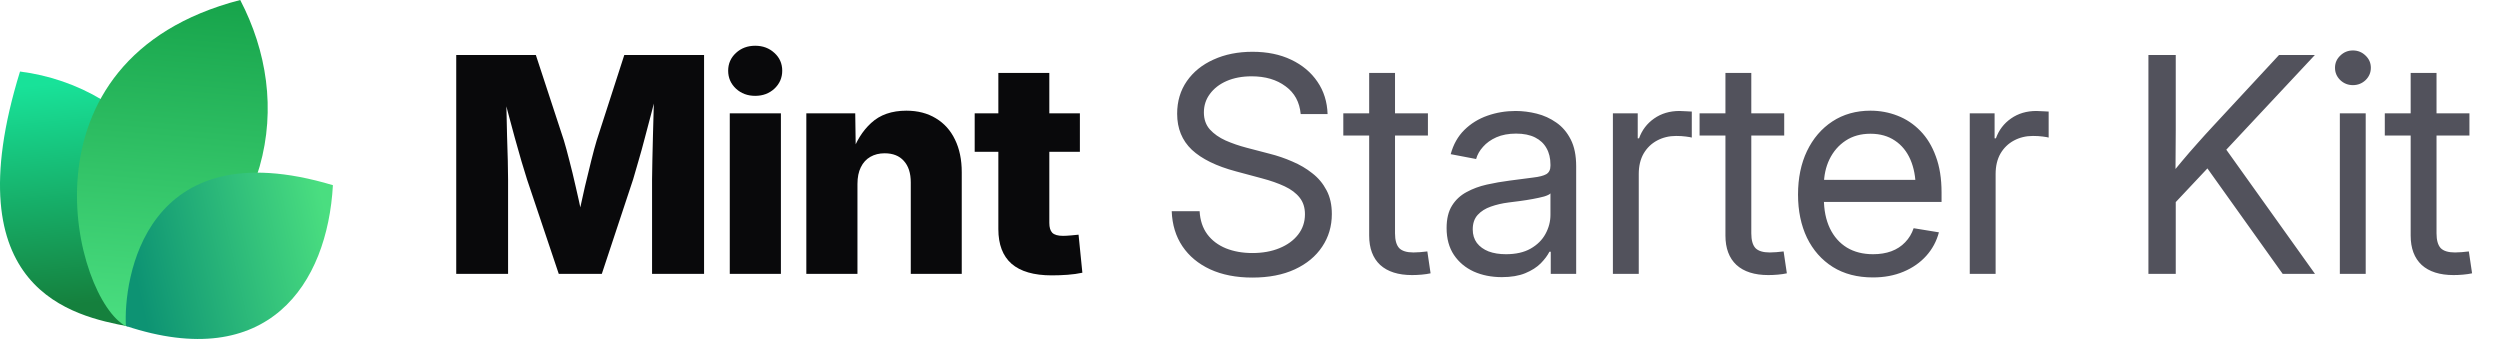
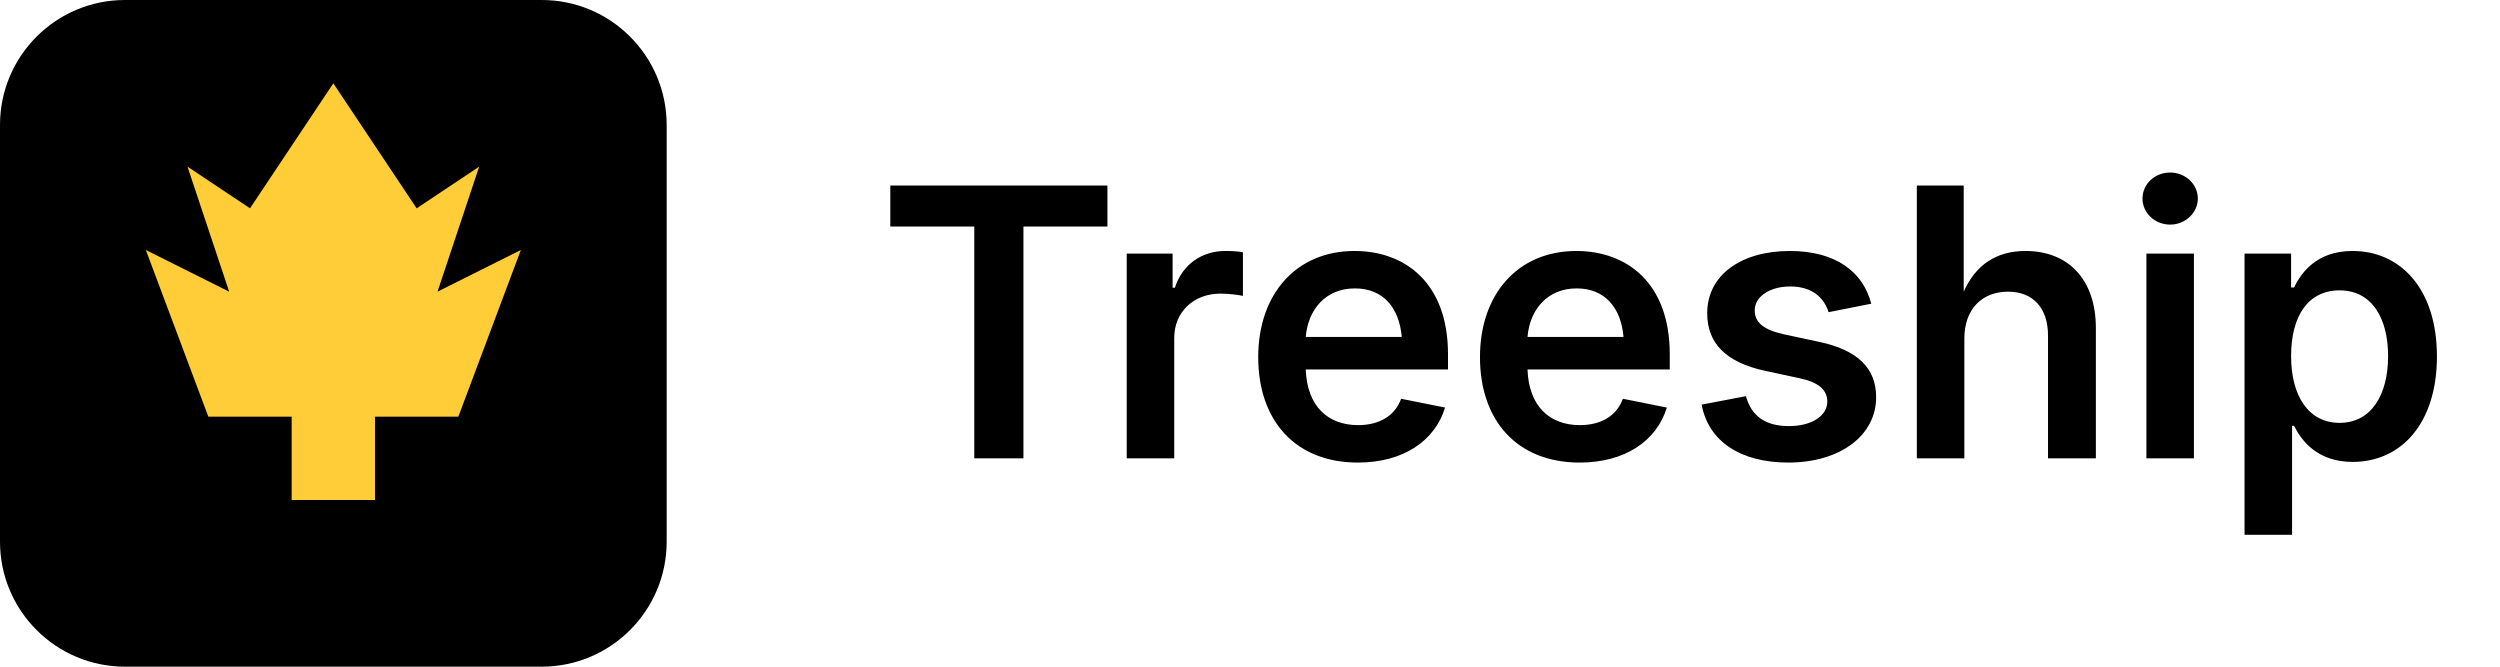
- <svg xmlns="http://www.w3.org/2000/svg" width="177" height="24" viewBox="0 0 177 24" fill="none">
-   <path d="M9.061 23.108C5.268 22.377 -3.391 20.627 1.417 5.064C9.634 6.099 16.973 14.064 9.061 23.108Z" fill="url(#paint0_linear_17557_2020)" />
-   <path d="M8.919 23.094C5.276 21.222 0.784 4.209 17.007 0C20.757 7.193 19.621 16.545 8.919 23.094Z" fill="url(#paint1_linear_17557_2020)" />
-   <path d="M8.914 23.079C8.735 19.882 10.159 9.085 23.57 13.111C23.181 20.123 18.984 26.418 8.914 23.079Z" fill="url(#paint2_linear_17557_2020)" />
-   <path d="M32.301 19.392V3.894H37.938L39.925 9.948C40.036 10.315 40.164 10.787 40.31 11.362C40.462 11.938 40.611 12.552 40.757 13.204C40.91 13.855 41.048 14.483 41.173 15.086C41.305 15.682 41.412 16.192 41.495 16.615H40.695C40.771 16.192 40.871 15.682 40.996 15.086C41.128 14.49 41.267 13.866 41.412 13.214C41.565 12.562 41.714 11.948 41.86 11.373C42.005 10.79 42.133 10.315 42.244 9.948L44.2 3.894H49.848V19.392H46.166V12.704C46.166 12.357 46.173 11.917 46.187 11.383C46.2 10.849 46.214 10.27 46.228 9.646C46.249 9.022 46.266 8.391 46.28 7.753C46.301 7.115 46.311 6.519 46.311 5.964H46.623C46.485 6.561 46.332 7.181 46.166 7.826C45.999 8.471 45.833 9.102 45.666 9.719C45.507 10.336 45.351 10.901 45.198 11.414C45.053 11.928 44.928 12.357 44.824 12.704L42.608 19.392H39.561L37.314 12.704C37.203 12.357 37.072 11.928 36.919 11.414C36.773 10.901 36.614 10.34 36.441 9.729C36.274 9.112 36.104 8.481 35.931 7.836C35.764 7.192 35.608 6.567 35.463 5.964H35.827C35.834 6.512 35.844 7.105 35.858 7.743C35.872 8.374 35.886 9.005 35.9 9.636C35.92 10.26 35.938 10.839 35.952 11.373C35.965 11.907 35.972 12.351 35.972 12.704V19.392H32.301ZM51.668 19.392V8.024H55.288V19.392H51.668ZM53.468 6.786C52.927 6.786 52.473 6.616 52.105 6.276C51.738 5.93 51.554 5.507 51.554 5.007C51.554 4.508 51.738 4.088 52.105 3.749C52.473 3.409 52.927 3.239 53.468 3.239C54.009 3.239 54.463 3.409 54.83 3.749C55.198 4.082 55.382 4.501 55.382 5.007C55.382 5.507 55.198 5.93 54.83 6.276C54.463 6.616 54.009 6.786 53.468 6.786ZM60.708 13.027V19.392H57.088V8.024H60.551L60.593 10.967H60.281C60.593 10.024 61.061 9.268 61.685 8.7C62.309 8.124 63.138 7.836 64.171 7.836C64.975 7.836 65.672 8.017 66.262 8.377C66.851 8.731 67.302 9.234 67.614 9.885C67.933 10.537 68.092 11.307 68.092 12.194V19.392H64.483V12.912C64.483 12.26 64.32 11.754 63.994 11.394C63.675 11.033 63.221 10.853 62.632 10.853C62.25 10.853 61.914 10.936 61.623 11.102C61.332 11.269 61.106 11.515 60.947 11.841C60.787 12.16 60.708 12.555 60.708 13.027ZM76.456 8.024V10.749H69.008V8.024H76.456ZM70.683 5.163H74.292V15.783C74.292 16.102 74.361 16.334 74.5 16.48C74.646 16.625 74.899 16.698 75.259 16.698C75.405 16.698 75.596 16.688 75.831 16.667C76.074 16.646 76.251 16.629 76.362 16.615L76.632 19.309C76.313 19.378 75.963 19.427 75.582 19.455C75.207 19.482 74.836 19.496 74.469 19.496C73.2 19.496 72.25 19.222 71.619 18.674C70.995 18.127 70.683 17.308 70.683 16.22V5.163Z" fill="#09090B" />
-   <path d="M88.667 19.652C87.523 19.652 86.528 19.458 85.682 19.07C84.843 18.681 84.188 18.137 83.716 17.437C83.245 16.736 82.992 15.908 82.957 14.951H84.933C84.968 15.596 85.148 16.14 85.474 16.584C85.8 17.021 86.24 17.354 86.795 17.582C87.35 17.804 87.974 17.915 88.667 17.915C89.388 17.915 90.026 17.801 90.581 17.572C91.143 17.343 91.583 17.024 91.902 16.615C92.228 16.199 92.391 15.717 92.391 15.169C92.391 14.698 92.266 14.306 92.017 13.994C91.767 13.675 91.413 13.408 90.956 13.193C90.498 12.978 89.954 12.787 89.323 12.621L87.502 12.132C86.123 11.765 85.082 11.255 84.382 10.603C83.689 9.944 83.342 9.095 83.342 8.055C83.342 7.174 83.571 6.404 84.028 5.746C84.486 5.087 85.117 4.577 85.921 4.217C86.726 3.849 87.645 3.666 88.678 3.666C89.718 3.666 90.63 3.853 91.413 4.227C92.204 4.602 92.824 5.122 93.275 5.787C93.726 6.446 93.965 7.209 93.993 8.076H92.089C92.013 7.23 91.656 6.574 91.018 6.11C90.387 5.638 89.586 5.403 88.615 5.403C87.95 5.403 87.36 5.513 86.847 5.735C86.341 5.957 85.946 6.262 85.661 6.651C85.377 7.032 85.235 7.469 85.235 7.961C85.235 8.447 85.377 8.849 85.661 9.168C85.946 9.48 86.317 9.74 86.774 9.948C87.232 10.149 87.724 10.319 88.251 10.457L89.884 10.884C90.439 11.023 90.977 11.206 91.496 11.435C92.023 11.657 92.495 11.934 92.911 12.267C93.334 12.593 93.67 12.995 93.92 13.474C94.17 13.945 94.294 14.504 94.294 15.149C94.294 16.015 94.066 16.788 93.608 17.468C93.157 18.148 92.512 18.681 91.673 19.07C90.834 19.458 89.832 19.652 88.667 19.652ZM101.097 8.024V9.594H95.106V8.024H101.097ZM96.937 5.163H98.767V16.521C98.767 17 98.865 17.347 99.059 17.562C99.26 17.77 99.6 17.874 100.078 17.874C100.21 17.874 100.366 17.867 100.546 17.853C100.733 17.832 100.903 17.815 101.056 17.801L101.285 19.351C101.097 19.392 100.886 19.423 100.65 19.444C100.414 19.465 100.189 19.475 99.974 19.475C98.996 19.475 98.244 19.236 97.717 18.758C97.197 18.272 96.937 17.579 96.937 16.677V5.163ZM106.33 19.621C105.595 19.621 104.932 19.489 104.343 19.226C103.754 18.955 103.285 18.564 102.939 18.05C102.592 17.53 102.419 16.896 102.419 16.147C102.419 15.495 102.547 14.965 102.804 14.556C103.06 14.146 103.403 13.828 103.833 13.599C104.263 13.363 104.742 13.186 105.269 13.068C105.796 12.95 106.333 12.857 106.881 12.787C107.574 12.69 108.132 12.617 108.555 12.569C108.978 12.52 109.287 12.441 109.481 12.33C109.675 12.212 109.772 12.014 109.772 11.737V11.654C109.772 11.203 109.679 10.815 109.492 10.489C109.311 10.163 109.041 9.91 108.68 9.729C108.32 9.549 107.872 9.459 107.338 9.459C106.805 9.459 106.34 9.546 105.945 9.719C105.556 9.892 105.241 10.118 104.998 10.395C104.755 10.665 104.593 10.953 104.509 11.258L102.71 10.915C102.897 10.222 103.22 9.65 103.677 9.199C104.135 8.748 104.679 8.412 105.31 8.19C105.941 7.968 106.607 7.857 107.307 7.857C107.8 7.857 108.295 7.92 108.795 8.044C109.301 8.169 109.765 8.381 110.188 8.679C110.611 8.97 110.951 9.369 111.208 9.875C111.464 10.374 111.593 11.005 111.593 11.768V19.392H109.793V17.822H109.7C109.568 18.085 109.363 18.359 109.086 18.643C108.809 18.921 108.444 19.153 107.994 19.34C107.543 19.527 106.988 19.621 106.33 19.621ZM106.621 17.998C107.321 17.998 107.904 17.867 108.368 17.603C108.84 17.333 109.19 16.986 109.419 16.563C109.654 16.133 109.772 15.682 109.772 15.211V13.692C109.703 13.769 109.554 13.841 109.325 13.911C109.096 13.973 108.829 14.032 108.524 14.088C108.226 14.143 107.921 14.192 107.609 14.233C107.304 14.275 107.033 14.309 106.798 14.337C106.354 14.393 105.938 14.49 105.549 14.628C105.168 14.76 104.86 14.954 104.624 15.211C104.388 15.467 104.27 15.811 104.27 16.241C104.27 16.615 104.367 16.934 104.561 17.198C104.762 17.461 105.04 17.662 105.393 17.801C105.747 17.933 106.156 17.998 106.621 17.998ZM114.193 19.392V8.024H115.951V9.792H116.045C116.253 9.209 116.61 8.741 117.116 8.388C117.622 8.034 118.219 7.857 118.905 7.857C119.058 7.857 119.217 7.864 119.384 7.878C119.55 7.885 119.682 7.892 119.779 7.899V9.74C119.716 9.719 119.578 9.695 119.363 9.667C119.155 9.639 118.922 9.625 118.666 9.625C118.174 9.625 117.726 9.733 117.324 9.948C116.922 10.163 116.603 10.471 116.367 10.874C116.138 11.276 116.024 11.758 116.024 12.319V19.392H114.193ZM126.322 8.024V9.594H120.33V8.024H126.322ZM122.161 5.163H123.992V16.521C123.992 17 124.089 17.347 124.283 17.562C124.484 17.77 124.824 17.874 125.302 17.874C125.434 17.874 125.59 17.867 125.77 17.853C125.958 17.832 126.127 17.815 126.28 17.801L126.509 19.351C126.322 19.392 126.11 19.423 125.874 19.444C125.639 19.465 125.413 19.475 125.198 19.475C124.221 19.475 123.468 19.236 122.941 18.758C122.421 18.272 122.161 17.579 122.161 16.677V5.163ZM132.604 19.642C131.502 19.642 130.555 19.396 129.765 18.903C128.974 18.404 128.364 17.714 127.934 16.834C127.511 15.946 127.3 14.927 127.3 13.775C127.3 12.611 127.511 11.584 127.934 10.697C128.364 9.802 128.964 9.102 129.734 8.596C130.51 8.089 131.408 7.836 132.428 7.836C133.1 7.836 133.738 7.954 134.341 8.19C134.952 8.426 135.489 8.783 135.954 9.261C136.425 9.74 136.793 10.343 137.056 11.071C137.327 11.792 137.462 12.645 137.462 13.63V14.296H128.433V12.735H136.463L135.631 13.297C135.631 12.541 135.506 11.876 135.257 11.3C135.007 10.725 134.643 10.277 134.165 9.958C133.686 9.632 133.107 9.469 132.428 9.469C131.748 9.469 131.162 9.632 130.67 9.958C130.177 10.284 129.796 10.725 129.526 11.279C129.262 11.827 129.13 12.441 129.13 13.12V14.046C129.13 14.864 129.273 15.572 129.557 16.168C129.841 16.757 130.243 17.211 130.763 17.53C131.283 17.842 131.901 17.998 132.615 17.998C133.093 17.998 133.523 17.929 133.905 17.79C134.293 17.645 134.619 17.433 134.882 17.156C135.153 16.879 135.354 16.546 135.486 16.157L137.275 16.449C137.108 17.08 136.81 17.634 136.38 18.113C135.95 18.591 135.413 18.966 134.768 19.236C134.123 19.507 133.402 19.642 132.604 19.642ZM139.459 19.392V8.024H141.217V9.792H141.311C141.519 9.209 141.876 8.741 142.382 8.388C142.888 8.034 143.485 7.857 144.171 7.857C144.324 7.857 144.483 7.864 144.649 7.878C144.816 7.885 144.948 7.892 145.045 7.899V9.74C144.982 9.719 144.844 9.695 144.629 9.667C144.421 9.639 144.188 9.625 143.932 9.625C143.439 9.625 142.992 9.733 142.59 9.948C142.188 10.163 141.869 10.471 141.633 10.874C141.404 11.276 141.29 11.758 141.29 12.319V19.392H139.459ZM153.429 14.961V12.715C153.783 12.257 154.136 11.82 154.49 11.404C154.844 10.981 155.204 10.565 155.572 10.156C155.939 9.74 156.314 9.327 156.695 8.918L161.355 3.894H163.893L157.277 10.967H157.184L153.429 14.961ZM152.108 19.392V3.894H154.043V9.241L154.022 12.559L154.043 13.505V19.392H152.108ZM161.615 19.392L155.967 11.477L157.173 9.969L163.903 19.392H161.615ZM165.661 19.392V8.024H167.492V19.392H165.661ZM166.587 6.027C166.24 6.027 165.942 5.909 165.692 5.673C165.443 5.43 165.318 5.139 165.318 4.799C165.318 4.459 165.443 4.172 165.692 3.936C165.942 3.693 166.24 3.572 166.587 3.572C166.934 3.572 167.232 3.693 167.482 3.936C167.731 4.172 167.856 4.459 167.856 4.799C167.856 5.139 167.731 5.43 167.482 5.673C167.232 5.909 166.934 6.027 166.587 6.027ZM174.836 8.024V9.594H168.844V8.024H174.836ZM170.675 5.163H172.506V16.521C172.506 17 172.603 17.347 172.797 17.562C172.998 17.77 173.338 17.874 173.816 17.874C173.948 17.874 174.104 17.867 174.284 17.853C174.472 17.832 174.641 17.815 174.794 17.801L175.023 19.351C174.836 19.392 174.624 19.423 174.388 19.444C174.153 19.465 173.927 19.475 173.712 19.475C172.735 19.475 171.982 19.236 171.455 18.758C170.935 18.272 170.675 17.579 170.675 16.677V5.163Z" fill="#52525C" />
-   <defs>
-     <linearGradient id="paint0_linear_17557_2020" x1="3.776" y1="5.916" x2="5.232" y2="21.559" gradientUnits="userSpaceOnUse">
-       <stop stop-color="#18E299" />
-       <stop offset="1" stop-color="#15803D" />
-     </linearGradient>
-     <linearGradient id="paint1_linear_17557_2020" x1="12.171" y1="-0.718" x2="10.19" y2="22.983" gradientUnits="userSpaceOnUse">
-       <stop stop-color="#16A34A" />
-       <stop offset="1" stop-color="#4ADE80" />
-     </linearGradient>
-     <linearGradient id="paint2_linear_17557_2020" x1="23.133" y1="15.353" x2="9.338" y2="18.52" gradientUnits="userSpaceOnUse">
-       <stop stop-color="#4ADE80" />
-       <stop offset="1" stop-color="#0D9373" />
-     </linearGradient>
-   </defs>
+ <svg xmlns="http://www.w3.org/2000/svg" viewBox="0 0 120 32" fill="none">
+   <rect width="32" height="32" rx="6" fill="#000000" />
+   <path d="M16 4L12 10L9 8L11 14L7 12L10 20H14V24H18V20H22L25 12L21 14L23 8L20 10L16 4Z" fill="#FFCD38" strokeWidth="0.5" strokeLinecap="round" strokeLinejoin="round" />
+   <text x="42" y="22" font-family="Inter, system-ui, sans-serif" font-size="18" font-weight="600" fill="#000000">Treeship</text>
</svg>
